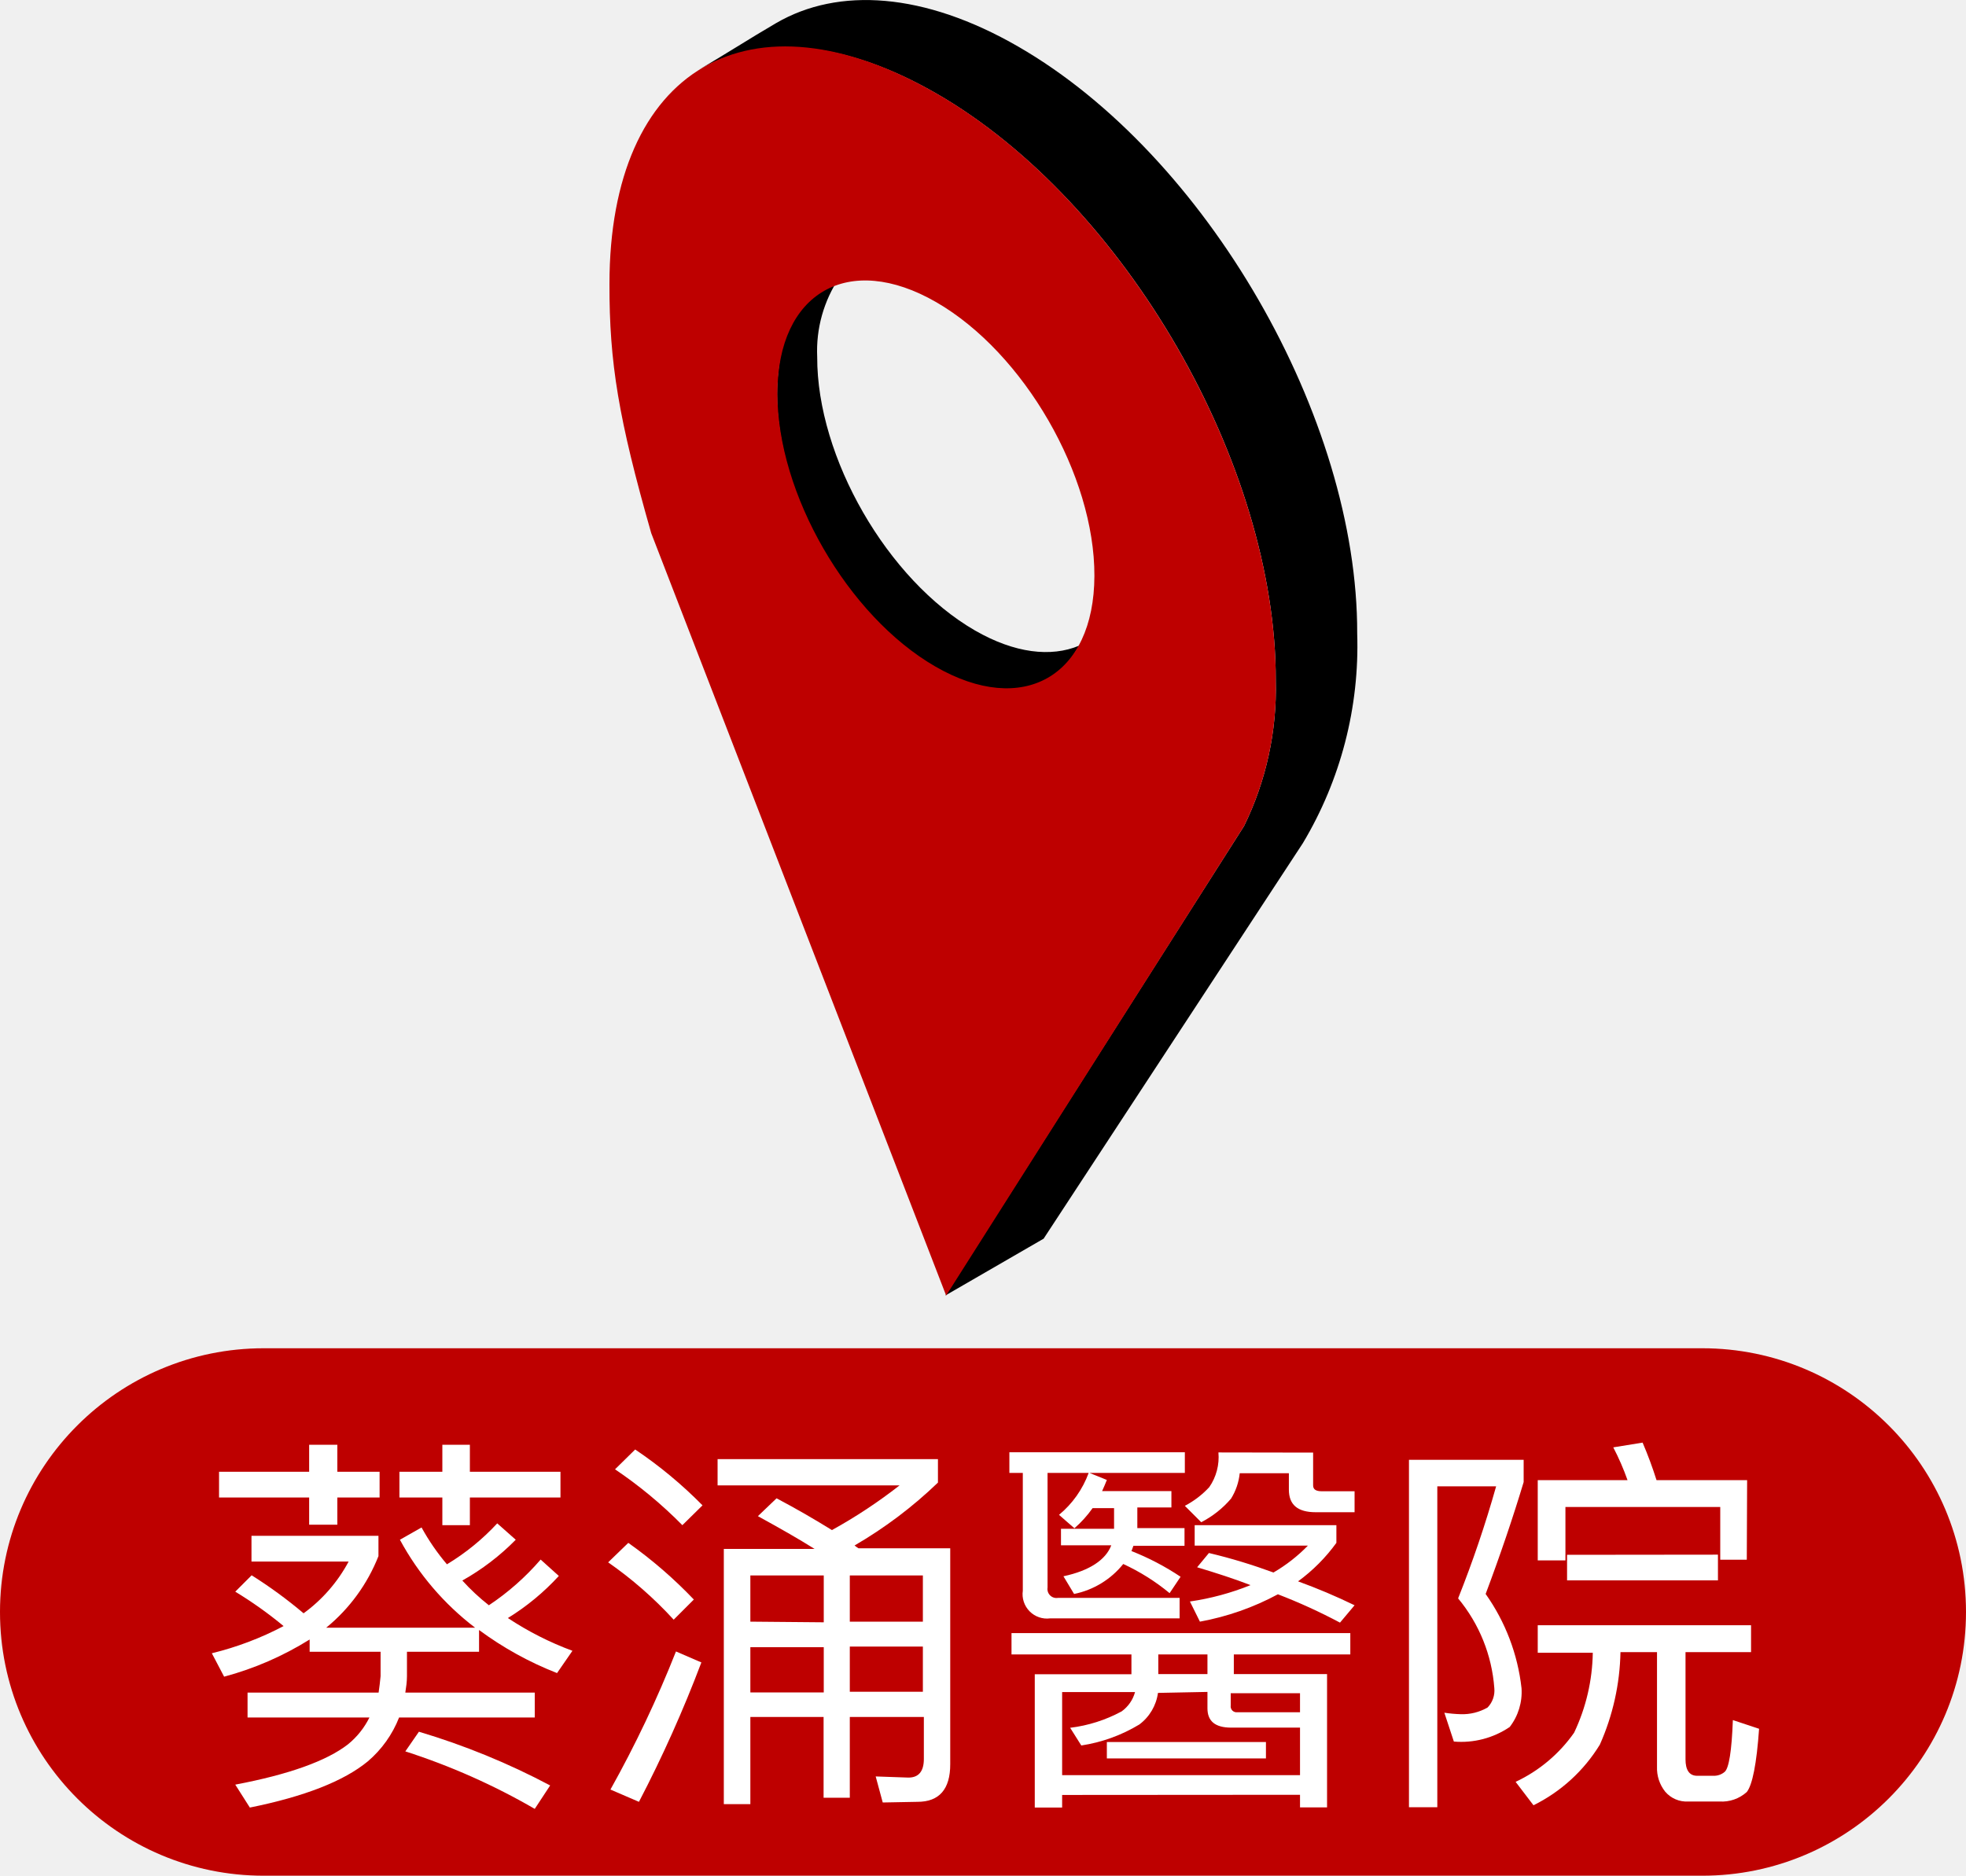
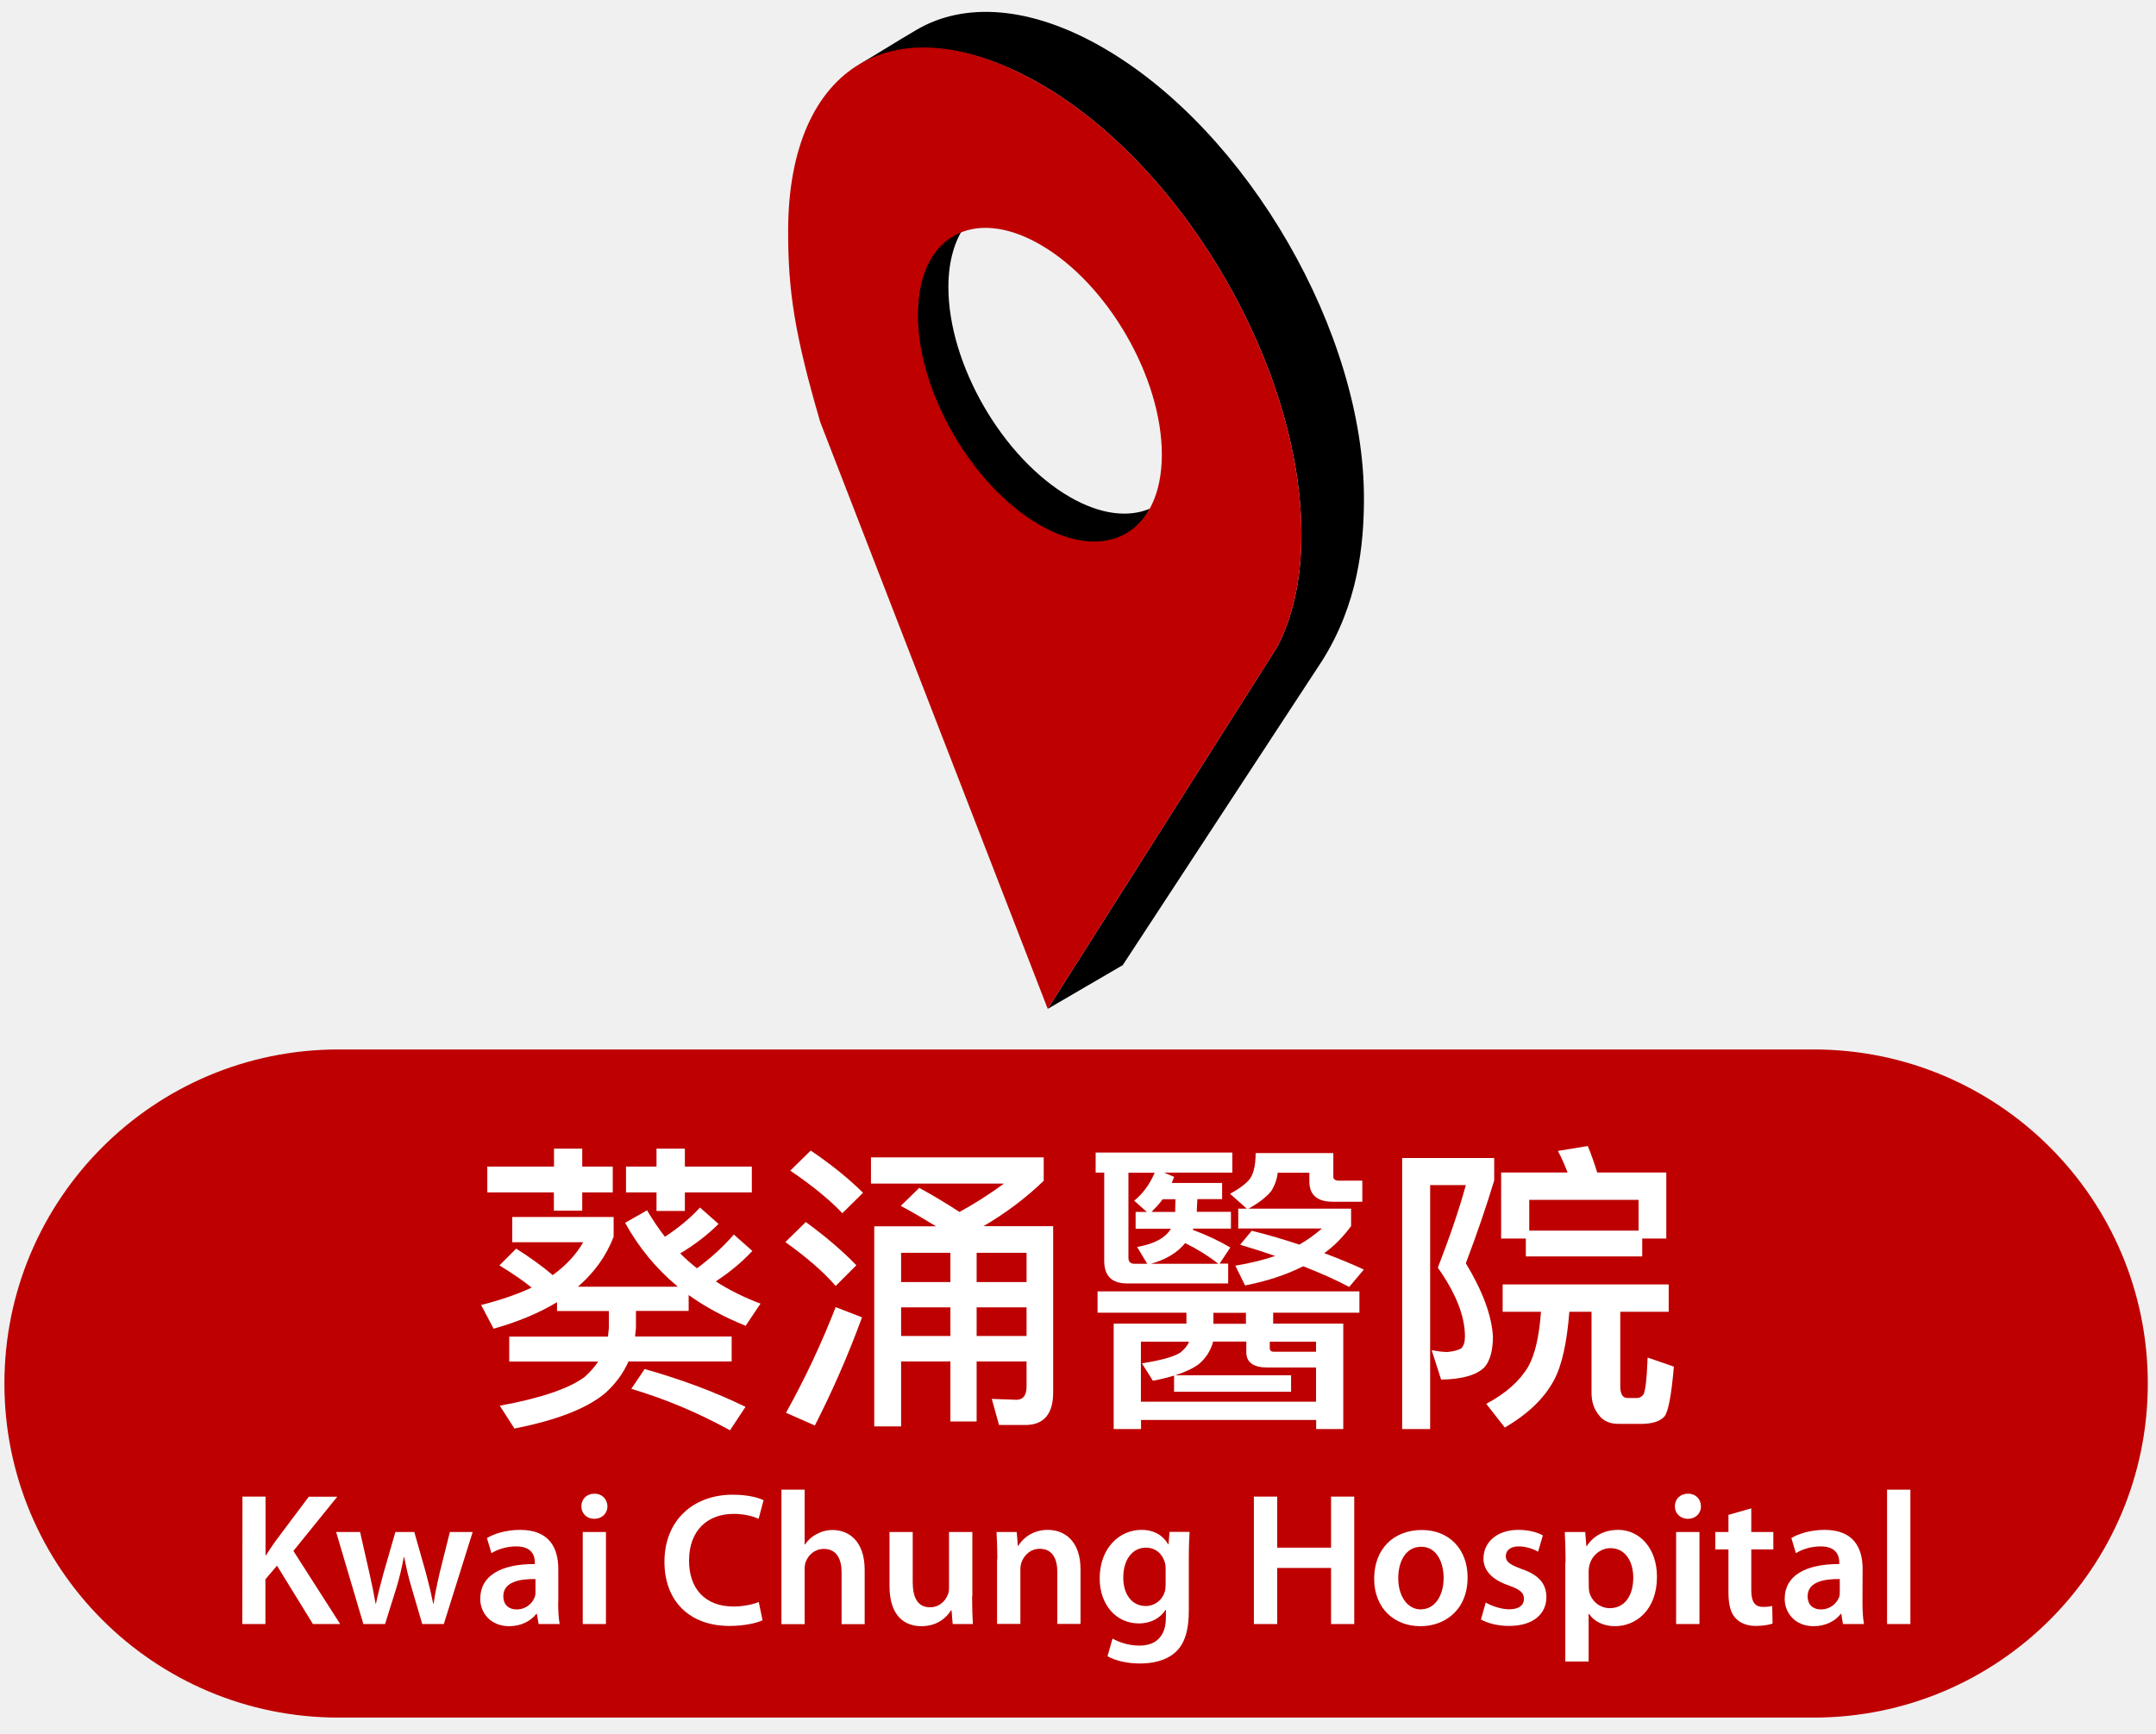
- <svg xmlns="http://www.w3.org/2000/svg" width="120" height="114.51" viewBox="0 0 120 114.51">
-   <g id="Layer_2" data-name="Layer 2">
-     <g id="Pointer">
-       <g>
-         <rect y="82.31" width="120" height="32.2" rx="16.1" style="fill: #be0000" />
-         <g>
-           <path d="M13.68,102.36l-.75-1.43a19.07,19.07,0,0,0,4.38-1.66,24.73,24.73,0,0,0-2.95-2.1l1-1a28.07,28.07,0,0,1,3.17,2.32,9.35,9.35,0,0,0,2.75-3.16H15.35V93.76H23.1V95a10.72,10.72,0,0,1-3.19,4.37H29A16.8,16.8,0,0,1,24.41,94l1.32-.75a13.56,13.56,0,0,0,1.55,2.25A14.1,14.1,0,0,0,30.35,93l1.13,1a14.55,14.55,0,0,1-3.26,2.49A13.19,13.19,0,0,0,29.84,98,15.53,15.53,0,0,0,33,95.21l1.11,1A14.62,14.62,0,0,1,31,98.78a19.21,19.21,0,0,0,3.94,2L34,102.14a20.68,20.68,0,0,1-4.76-2.63v1.33H24.84v1.49c0,.34-.05.68-.1,1h7.9v1.52H24.36a6.75,6.75,0,0,1-1.91,2.68q-2.2,1.81-7.2,2.82l-.89-1.4c3.28-.62,5.58-1.45,6.88-2.46a4.92,4.92,0,0,0,1.31-1.64H15.11v-1.52h8c.05-.34.09-.68.12-1v-1.49H18.9v-.75A19.29,19.29,0,0,1,13.68,102.36ZM20.59,88.2v1.65h2.58v1.57H20.59v1.66H18.87V91.42h-5.5V89.85h5.5V88.2Zm8.09,0v1.65h5.53v1.57H28.68v1.69H27V91.42H24.38V89.85H27V88.2Zm4.9,20.8-.94,1.43a40.4,40.4,0,0,0-7.9-3.51l.83-1.2A43.68,43.68,0,0,1,33.58,109Z" style="fill: #fff" />
-           <path d="M42.35,97.65l-1.23,1.23a24,24,0,0,0-4-3.5l1.23-1.19A27.45,27.45,0,0,1,42.35,97.65Zm.46,3.84A78.21,78.21,0,0,1,39,110l-1.74-.75a69.73,69.73,0,0,0,4-8.43Zm.07-9.59-1.23,1.21a26.85,26.85,0,0,0-4.11-3.41l1.23-1.21A26.67,26.67,0,0,1,42.88,91.9Zm11,18.14-.43-1.59,2,.07c.63,0,.94-.39.94-1.14v-2.56H51.87v4.93h-1.6v-4.93H45.8v5.32H44.18V94.56h5.54c-1-.63-2.15-1.28-3.46-2l1.14-1.09c1.25.66,2.36,1.31,3.38,1.94a31.32,31.32,0,0,0,4.13-2.73H43.8v-1.6H57.25v1.43a26.52,26.52,0,0,1-5.09,3.84,1.66,1.66,0,0,0,.24.17H58v13.19c0,1.52-.67,2.29-2,2.29Zm-3.6-11V96.18H45.8V99Zm0,4.28v-2.76H45.8v2.76ZM51.87,99h4.46V96.18H51.87Zm0,4.28h4.46v-2.76H51.87Z" style="fill: #fff" />
-           <path d="M72.32,88.66v1.26H66.5l1.06.43c-.1.25-.19.46-.29.68H71.5v1H69.42c0,.53,0,1,0,1.26h2.88v1.08H69.18c-.05.12-.07.22-.12.32a15.83,15.83,0,0,1,3,1.57l-.67,1a12.94,12.94,0,0,0-2.83-1.78,5.16,5.16,0,0,1-3,1.83l-.65-1.08c1.59-.34,2.58-1,2.92-1.89H64.76V93.33H68c0-.37,0-.78,0-1.26H66.69a7,7,0,0,1-1.11,1.23l-.94-.82a6,6,0,0,0,1.81-2.56H63.94v7a.55.55,0,0,0,.63.63H72v1.25h-7.9a1.49,1.49,0,0,1-1.67-1.69V89.92h-.82V88.66Zm-7.49,20.92v.77H63.16v-8.14h5.9V101H61.74V99.7H82.42V101H75.31v1.2H81v8.14H79.35v-.77Zm5.85-6.23a2.9,2.9,0,0,1-1.14,1.93A9.65,9.65,0,0,1,66,106.56l-.68-1.08a8.85,8.85,0,0,0,3.14-1,2.14,2.14,0,0,0,.82-1.18H64.83v5.07H79.35v-2.9h-4.2c-1,0-1.45-.41-1.45-1.18v-1Zm6.59,3v1H67.56v-1ZM70.7,101v1.2h3V101Zm9.45-12.32v2c0,.24.16.36.53.36h2v1.28H80.31c-1.11,0-1.64-.46-1.64-1.38v-1h-3a3.63,3.63,0,0,1-.53,1.55,6,6,0,0,1-1.82,1.44l-1-1a5.51,5.51,0,0,0,1.49-1.14,3.22,3.22,0,0,0,.56-2.12ZM77.73,96a9.85,9.85,0,0,0,2.1-1.64H72.92V93.11h8.65v1.08a10.64,10.64,0,0,1-2.34,2.35A36.06,36.06,0,0,1,82.68,98l-.89,1.06A34.17,34.17,0,0,0,78,97.33,16.16,16.16,0,0,1,73.24,99l-.61-1.23a16,16,0,0,0,3.7-1c-1-.39-2.13-.75-3.26-1.09l.72-.87C75.19,95.14,76.5,95.55,77.73,96Zm1.62,7.37H75.12v.75a.36.36,0,0,0,.41.41h3.82Z" style="fill: #fff" />
-           <path d="M93,89.12v1.36c-.66,2.19-1.43,4.46-2.32,6.83a12.31,12.31,0,0,1,2.19,5.75,3.49,3.49,0,0,1-.72,2.37,5.27,5.27,0,0,1-3.41.89l-.58-1.76a8.29,8.29,0,0,0,1,.09,3.07,3.07,0,0,0,1.64-.41,1.49,1.49,0,0,0,.41-1.18A9.69,9.69,0,0,0,89,97.58a69.38,69.38,0,0,0,2.32-6.84H87.73v19.59H86V89.12Zm13.88,10.1v1.64h-4v6.55c0,.63.22,1,.71,1h1a1,1,0,0,0,.68-.24c.26-.22.43-1.28.5-3.16l1.6.53c-.15,2.15-.41,3.43-.75,3.86a2.27,2.27,0,0,1-1.67.58h-1.91a1.71,1.71,0,0,1-1.4-.6,2.3,2.3,0,0,1-.5-1.52v-7H98.91a14.58,14.58,0,0,1-1.26,5.65,9.87,9.87,0,0,1-4.05,3.7l-1.09-1.43a9.06,9.06,0,0,0,3.57-3,11.79,11.79,0,0,0,1.14-4.88H93.86V99.22Zm-.26-4H105V92H95.55v3.26H93.86v-4.9h5.48a15.42,15.42,0,0,0-.87-2l1.79-.29a24.39,24.39,0,0,1,.85,2.29h5.53Zm-1.76-.31v1.57H95.65V94.92Z" style="fill: #fff" />
-         </g>
-         <g>
-           <path d="M59.51,38.49c-5.34-3.08-9.65-10.56-9.63-16.7a8.06,8.06,0,0,1,1.36-4.86c-2.36.72-3.8,3.36-3.81,7.17,0,6.14,4.3,13.62,9.64,16.7,3.89,2.25,7.25,1.53,8.79-1.38C64.16,40.13,61.94,39.89,59.51,38.49Z" />
-           <path d="M57.19,5.73C51.42,2.4,46.38,2.09,42.61,4.28c1.58-.91,3.13-1.92,4.78-2.88,3.78-2.19,9-1.88,14.77,1.45C73.62,9.46,82.88,25.5,82.84,38.67a23.45,23.45,0,0,1-3.32,12.81L63.7,75.62l-6,3.47L75.94,50.42a19.06,19.06,0,0,0,1.93-8.87C77.91,28.39,68.65,12.35,57.19,5.73Z" />
-         </g>
-         <path d="M77.87,41.55a19.06,19.06,0,0,1-1.93,8.87L57.75,79.09l-18-46.54c-2-7-2.56-10.41-2.55-15.21,0-13.17,8.57-18.22,20-11.61S77.91,28.39,77.87,41.55Zm-20.78-.86c5.35,3.09,9.69.61,9.71-5.53s-4.3-13.62-9.65-16.71-9.68-.6-9.7,5.54,4.3,13.62,9.64,16.7h0" style="fill: #be0000" />
-       </g>
-     </g>
+ <svg xmlns="http://www.w3.org/2000/svg" version="1.1" id="Layer_1" x="0px" y="0px" width="171" height="137.52" viewBox="0 0 171 137.52" style="enable-background:new 0 0 171 137.52;" xml:space="preserve">
+   <style type="text/css">
+ 	.st0{fill:#BE0000;}
+ 	.st1{fill:#FFFFFF;}
+ </style>
+   <path class="st0" d="M143.85,136.25h-117c-14.64,0-26.5-11.86-26.5-26.5l0,0c0-14.64,11.86-26.5,26.5-26.5h117  c14.64,0,26.5,11.86,26.5,26.5l0,0C170.35,124.38,158.49,136.25,143.85,136.25z" />
+   <g>
+     <path class="st1" d="M39.15,105.4l-0.99-1.88c1.55-0.39,2.87-0.85,4.01-1.38c-0.72-0.58-1.57-1.16-2.56-1.76l1.33-1.33   c1.11,0.7,2.08,1.4,2.9,2.1c1.06-0.77,1.86-1.64,2.42-2.61h-5.63v-2h8.04v1.57c-0.6,1.55-1.55,2.85-2.83,3.96h7.92   c-1.74-1.45-3.12-3.14-4.18-5.07l1.74-0.99c0.43,0.72,0.89,1.43,1.42,2.1c1.06-0.7,2-1.47,2.78-2.32l1.47,1.3   c-0.87,0.87-1.88,1.64-3.04,2.34c0.43,0.43,0.87,0.82,1.33,1.18c1.11-0.82,2.1-1.72,2.92-2.68l1.47,1.3   c-0.82,0.89-1.79,1.69-2.9,2.42c1.06,0.68,2.25,1.28,3.55,1.76l-1.18,1.76c-1.69-0.68-3.21-1.5-4.52-2.44v1.26h-4.18v1.35   l-0.07,0.68h7.66V108h-8.18c-0.43,0.97-1.06,1.81-1.88,2.54c-1.47,1.21-3.86,2.13-7.17,2.78l-1.16-1.81   c3.29-0.6,5.53-1.38,6.74-2.29c0.43-0.39,0.77-0.77,1.06-1.21h-7.05v-1.98h7.83l0.07-0.68V104h-4.11v-0.7   C42.75,104.16,41.08,104.86,39.15,105.4z M46.18,91.12v1.42h2.42v2.05h-2.42v1.45h-2.25v-1.45h-5.28v-2.05h5.29v-1.42H46.18z    M54.32,91.12v1.42h5.31v2.05h-5.31v1.47h-2.25v-1.47h-2.42v-2.05h2.42v-1.42H54.32z M59.13,111.6l-1.23,1.86   c-2.54-1.4-5.15-2.49-7.83-3.29l1.06-1.57C54.06,109.43,56.71,110.42,59.13,111.6z" />
+     <path class="st1" d="M67.92,100.37l-1.64,1.64c-0.94-1.09-2.27-2.25-3.99-3.48l1.62-1.59C65.5,98.1,66.83,99.24,67.92,100.37z    M68.37,104.5c-1.11,3.04-2.37,5.89-3.74,8.58l-2.29-1.01c1.52-2.73,2.83-5.53,3.94-8.38L68.37,104.5z M68.45,94.62l-1.64,1.62   c-0.99-1.06-2.37-2.17-4.13-3.38l1.62-1.59C65.94,92.38,67.31,93.49,68.45,94.62z M79.24,113.05l-0.58-2.08l1.96,0.07   c0.53,0,0.8-0.36,0.8-1.06V108h-3.96v4.76h-2.08V108h-3.91v5.15h-2.13V97.28h4.9c-0.87-0.53-1.79-1.09-2.8-1.62l1.47-1.43   c1.16,0.63,2.22,1.28,3.19,1.91c1.16-0.63,2.34-1.38,3.53-2.25H69.08v-2.08h13.7v1.86C81.4,95,79.81,96.21,78,97.27h5.53v13.19   c0,1.71-0.75,2.58-2.2,2.58h-2.09V113.05z M75.38,101.7v-2.32h-3.91v2.32H75.38z M75.38,105.98v-2.27h-3.91v2.27H75.38z    M77.46,101.7h3.96v-2.32h-3.96V101.7z M77.46,105.98h3.96v-2.27h-3.96V105.98z" />
+     <path class="st1" d="M97.74,91.43v1.59h-5.41l0.8,0.34c-0.07,0.17-0.15,0.34-0.19,0.48h3.99v1.28h-1.96   c-0.02,0.41-0.05,0.75-0.05,1.01h2.71v1.33h-3c-0.02,0.05-0.02,0.07-0.02,0.1c1.09,0.41,2.08,0.87,2.97,1.4l-0.85,1.28h0.68v1.57   h-8.02c-1.21,0-1.81-0.6-1.81-1.79v-7H86.9v-1.59H97.74z M90.5,112.64v0.72h-2.17V105h5.77v-0.87h-7.05v-1.69h20.77v1.69h-6.84V105   h5.56v8.36h-2.15v-0.72H90.5z M89.96,95.25c0.7-0.58,1.23-1.3,1.62-2.22H89.5v6.74c0,0.31,0.15,0.48,0.48,0.48h1.01l-0.8-1.33   c1.35-0.24,2.25-0.72,2.68-1.45h-2.8v-1.33h0.89L89.96,95.25z M91.44,109.53l-0.87-1.38c1.5-0.24,2.51-0.51,3.04-0.85   c0.34-0.27,0.58-0.56,0.7-0.87h-3.82v4.76h13.89v-2.71h-3.86c-1.11,0-1.67-0.41-1.67-1.21v-0.85h-2.63   c-0.19,0.72-0.58,1.33-1.16,1.81c-0.48,0.34-1.09,0.63-1.86,0.87h9.2v1.3h-9.28v-1.28C92.62,109.28,92.07,109.41,91.44,109.53z    M91.29,100.25h5.34c-0.87-0.68-1.76-1.21-2.63-1.64C93.39,99.36,92.5,99.91,91.29,100.25z M93.23,95.13h-1.01   c-0.29,0.39-0.6,0.72-0.89,1.01h1.88C93.2,95.83,93.23,95.49,93.23,95.13z M96.24,104.14v0.87h2.58v-0.87H96.24z M103.06,98.73   c0.68-0.39,1.26-0.82,1.79-1.28h-6.64v-1.57h0.68l-1.33-1.18c0.63-0.34,1.11-0.68,1.47-1.06c0.36-0.39,0.56-1.11,0.56-2.17h6.16   v1.88c0,0.19,0.15,0.31,0.46,0.31h1.84v1.67h-2.34c-1.26,0-1.86-0.56-1.86-1.62v-0.68h-2.51c-0.05,0.48-0.22,0.97-0.51,1.45   c-0.34,0.43-0.94,0.92-1.81,1.4h8.14v1.38c-0.6,0.82-1.3,1.55-2.13,2.15c1.11,0.41,2.17,0.85,3.14,1.3l-1.16,1.38   c-1.09-0.58-2.29-1.11-3.65-1.64c-1.35,0.68-2.87,1.18-4.61,1.52l-0.77-1.57c1.16-0.19,2.2-0.44,3.16-0.77   c-0.89-0.31-1.81-0.6-2.78-0.89l0.92-1.11C100.62,97.96,101.87,98.34,103.06,98.73z M104.38,106.43h-3.67v0.51   c0,0.19,0.1,0.29,0.34,0.29h3.33V106.43z" />
+     <path class="st1" d="M118.51,91.85v1.79c-0.63,2.08-1.38,4.28-2.25,6.57c1.33,2.2,2.05,4.13,2.15,5.8c0,1.14-0.24,1.96-0.68,2.46   c-0.65,0.63-1.79,0.94-3.43,0.97l-0.75-2.34c0.48,0.1,0.92,0.15,1.26,0.15c0.53-0.05,0.92-0.17,1.11-0.31   c0.17-0.19,0.27-0.48,0.27-0.92c0-1.62-0.72-3.43-2.15-5.46c0.94-2.42,1.69-4.61,2.22-6.55h-2.83v19.35h-2.22v-21.5h7.3V91.85z    M132.35,101.89v2.17h-3.84v5.92c0,0.6,0.19,0.92,0.58,0.92h0.75c0.19,0,0.36-0.1,0.48-0.24c0.17-0.19,0.29-1.18,0.36-2.97   l2.08,0.72c-0.19,2.22-0.43,3.55-0.75,3.96c-0.34,0.36-0.89,0.56-1.72,0.58h-1.93c-0.7,0-1.21-0.24-1.55-0.7   c-0.39-0.48-0.58-1.06-0.58-1.74v-6.45h-1.76c-0.19,2.42-0.58,4.23-1.21,5.41c-0.77,1.45-2.08,2.71-3.91,3.77l-1.47-1.88   c1.55-0.82,2.66-1.81,3.33-2.95c0.53-0.94,0.87-2.39,1.01-4.35h-3.04v-2.17C119.18,101.89,132.35,101.89,132.35,101.89z    M132.16,98.25h-1.91v1.42h-9.23v-1.42h-1.96v-5.24h5.27c-0.24-0.63-0.48-1.18-0.77-1.71l2.37-0.39c0.27,0.63,0.51,1.33,0.75,2.1   h5.48V98.25z M129.96,97.62v-2.44h-8.67v2.44H129.96z" />
+     <path class="st1" d="M19.23,118.72h1.83v4.65h0.04c0.24-0.39,0.5-0.75,0.73-1.09l2.66-3.55h2.26l-3.48,4.3l3.71,5.8h-2.16   l-2.85-4.63l-0.92,1.08v3.55h-1.83L19.23,118.72L19.23,118.72z" />
+     <path class="st1" d="M28.56,121.53l0.75,3.31c0.18,0.78,0.34,1.57,0.48,2.37h0.03c0.15-0.78,0.39-1.6,0.58-2.35l0.96-3.33h1.5   l0.92,3.24c0.23,0.85,0.42,1.65,0.58,2.44h0.03c0.11-0.79,0.29-1.59,0.48-2.44l0.81-3.24h1.81l-2.29,7.3h-1.71l-0.87-2.97   c-0.23-0.77-0.39-1.46-0.56-2.34h-0.03c-0.17,0.9-0.35,1.62-0.56,2.34l-0.93,2.97h-1.72l-2.16-7.3H28.56z" />
+     <path class="st1" d="M44.27,127.08c0,0.66,0.03,1.3,0.12,1.75h-1.67l-0.14-0.81h-0.04c-0.44,0.57-1.2,0.98-2.16,0.98   c-1.47,0-2.29-1.06-2.29-2.17c0-1.83,1.63-2.77,4.33-2.76v-0.13c0-0.48-0.19-1.27-1.48-1.27c-0.72,0-1.47,0.22-1.96,0.54l-0.36-1.2   c0.54-0.33,1.48-0.65,2.64-0.65c2.34,0,3.02,1.48,3.02,3.09v2.63H44.27z M42.47,125.26c-1.31-0.02-2.55,0.25-2.55,1.36   c0,0.72,0.47,1.05,1.05,1.05c0.75,0,1.27-0.48,1.45-1.01c0.05-0.13,0.05-0.27,0.05-0.4V125.26z" />
+     <path class="st1" d="M47.13,120.48c-0.62,0-1.02-0.45-1.02-0.99c0-0.57,0.42-1,1.03-1c0.63,0,1.02,0.44,1.04,1   C48.18,120.03,47.77,120.48,47.13,120.48L47.13,120.48z M46.22,128.83v-7.3h1.84v7.3H46.22z" />
+     <path class="st1" d="M60.48,128.53c-0.44,0.21-1.4,0.45-2.62,0.45c-3.21,0-5.16-2.01-5.16-5.08c0-3.33,2.32-5.33,5.41-5.33   c1.22,0,2.07,0.24,2.45,0.44l-0.39,1.47c-0.48-0.21-1.15-0.39-1.98-0.39c-2.05,0-3.54,1.29-3.54,3.72c0,2.22,1.29,3.63,3.52,3.63   c0.73,0,1.52-0.15,2.01-0.36L60.48,128.53z" />
+     <path class="st1" d="M61.98,118.17h1.84v4.35h0.03c0.22-0.34,0.54-0.63,0.91-0.82c0.38-0.21,0.81-0.33,1.27-0.33   c1.25,0,2.55,0.83,2.55,3.17v4.3h-1.83v-4.11c0-1.05-0.39-1.86-1.41-1.86c-0.72,0-1.23,0.48-1.44,1.04   c-0.06,0.16-0.08,0.36-0.08,0.55v4.38h-1.84C61.98,128.84,61.98,118.17,61.98,118.17z" />
+     <path class="st1" d="M77.1,126.64c0,0.87,0.03,1.59,0.06,2.19h-1.6l-0.09-1.09h-0.04c-0.31,0.51-1.04,1.26-2.35,1.26   s-2.53-0.79-2.53-3.18v-4.29h1.84v3.97c0,1.22,0.39,2,1.37,2c0.75,0,1.23-0.51,1.41-0.99c0.08-0.15,0.1-0.36,0.1-0.57v-4.41h1.85   v5.11H77.1z" />
+     <path class="st1" d="M79.1,123.7c0-0.84-0.03-1.54-0.06-2.17h1.6l0.09,1.09h0.04c0.33-0.57,1.12-1.26,2.34-1.26   c1.27,0,2.59,0.83,2.59,3.13v4.33h-1.84v-4.12c0-1.05-0.39-1.84-1.4-1.84c-0.73,0-1.25,0.52-1.44,1.08   c-0.06,0.15-0.09,0.38-0.09,0.58v4.3h-1.85v-5.12H79.1z" />
+     <path class="st1" d="M94.29,127.77c0,1.53-0.31,2.62-1.08,3.31c-0.75,0.67-1.81,0.88-2.82,0.88c-0.93,0-1.92-0.21-2.55-0.58   l0.4-1.4c0.46,0.27,1.25,0.56,2.13,0.56c1.2,0,2.1-0.63,2.1-2.21v-0.63h-0.02c-0.42,0.65-1.15,1.08-2.13,1.08   c-1.81,0-3.1-1.5-3.1-3.57c0-2.4,1.56-3.85,3.31-3.85c1.12,0,1.77,0.54,2.12,1.14h0.03l0.08-0.98h1.59   c-0.03,0.5-0.06,1.09-0.06,2.1V127.77z M92.45,124.45c0-0.18-0.01-0.34-0.06-0.5c-0.19-0.67-0.72-1.18-1.5-1.18   c-1.04,0-1.8,0.9-1.8,2.38c0,1.25,0.63,2.25,1.79,2.25c0.69,0,1.29-0.45,1.5-1.12c0.06-0.18,0.07-0.44,0.07-0.65V124.45z" />
+     <path class="st1" d="M101.3,118.72v4.05h4.27v-4.05h1.84v10.11h-1.84v-4.45h-4.27v4.45h-1.85v-10.11H101.3z" />
+     <path class="st1" d="M112.65,129c-2.05,0-3.66-1.41-3.66-3.76c0-2.4,1.57-3.87,3.78-3.87c2.17,0,3.63,1.53,3.63,3.75   c0,2.68-1.89,3.88-3.73,3.88H112.65z M112.71,127.66c1.05,0,1.79-1.02,1.79-2.5c0-1.14-0.51-2.46-1.77-2.46   c-1.31,0-1.83,1.27-1.83,2.49c0,1.41,0.71,2.48,1.8,2.48h0.01V127.66z" />
+     <path class="st1" d="M117.84,127.12c0.4,0.25,1.2,0.54,1.86,0.54c0.81,0,1.17-0.35,1.17-0.83c0-0.49-0.3-0.73-1.2-1.06   c-1.42-0.48-2.01-1.26-2.01-2.13c0-1.29,1.06-2.28,2.76-2.28c0.81,0,1.52,0.19,1.95,0.44l-0.38,1.29c-0.3-0.18-0.9-0.42-1.54-0.42   c-0.66,0-1.02,0.33-1.02,0.78c0,0.46,0.34,0.67,1.27,1.02c1.33,0.46,1.94,1.14,1.95,2.22c0,1.33-1.03,2.29-2.97,2.29   c-0.88,0-1.68-0.21-2.22-0.51L117.84,127.12z" />
+     <path class="st1" d="M124.17,123.96c0-0.96-0.03-1.74-0.06-2.43h1.62l0.09,1.12h0.03c0.54-0.83,1.4-1.29,2.5-1.29   c1.68,0,3.07,1.44,3.07,3.72c0,2.64-1.67,3.92-3.33,3.92c-0.92,0-1.68-0.39-2.06-0.98H126v3.78h-1.85v-7.84H124.17z M126.01,125.77   c0,0.18,0.01,0.35,0.04,0.51c0.19,0.75,0.84,1.29,1.63,1.29c1.17,0,1.86-0.98,1.86-2.42c0-1.29-0.63-2.34-1.81-2.34   c-0.76,0-1.47,0.55-1.67,1.36c-0.03,0.15-0.06,0.31-0.06,0.46L126.01,125.77L126.01,125.77z" />
+     <path class="st1" d="M133.86,120.48c-0.61,0-1.02-0.45-1.02-0.99c0-0.57,0.42-1,1.04-1c0.63,0,1.02,0.44,1.03,1   c0,0.54-0.4,0.99-1.03,0.99H133.86z M132.94,128.83v-7.3h1.85v7.3H132.94z" />
+     <path class="st1" d="M138.9,119.65v1.88h1.75v1.38h-1.75v3.21c0,0.9,0.24,1.35,0.94,1.35c0.33,0,0.51-0.02,0.72-0.08l0.03,1.4   c-0.27,0.1-0.77,0.19-1.33,0.19c-0.69,0-1.25-0.23-1.59-0.6c-0.41-0.42-0.58-1.09-0.58-2.05v-3.42h-1.04v-1.38h1.04v-1.36   L138.9,119.65z" />
+     <path class="st1" d="M147.72,127.08c0,0.66,0.03,1.3,0.12,1.75h-1.67l-0.13-0.81H146c-0.44,0.57-1.2,0.98-2.16,0.98   c-1.47,0-2.29-1.06-2.29-2.17c0-1.83,1.64-2.77,4.33-2.76v-0.13c0-0.48-0.19-1.27-1.48-1.27c-0.72,0-1.47,0.22-1.96,0.54l-0.36-1.2   c0.54-0.33,1.49-0.65,2.64-0.65c2.34,0,3.01,1.48,3.01,3.09L147.72,127.08L147.72,127.08z M145.92,125.26   c-1.3-0.02-2.55,0.25-2.55,1.36c0,0.72,0.46,1.05,1.05,1.05c0.75,0,1.27-0.48,1.46-1.01c0.04-0.13,0.04-0.27,0.04-0.4V125.26z" />
+     <path class="st1" d="M149.67,118.17h1.85v10.66h-1.85V118.17z" />
  </g>
+   <g>
+     <path d="M84.86,39.43c-5.34-3.08-9.66-10.56-9.64-16.7c0.01-2.06,0.51-3.7,1.36-4.86c-2.36,0.73-3.79,3.37-3.81,7.17   c-0.02,6.14,4.3,13.62,9.64,16.7c3.89,2.25,7.24,1.53,8.79-1.39C89.51,41.07,87.29,40.83,84.86,39.43z" />
+     <path d="M82.54,6.67c-5.77-3.33-10.81-3.64-14.58-1.45c1.58-0.92,3.13-1.92,4.78-2.88c3.77-2.19,9-1.88,14.76,1.45   c11.46,6.62,20.72,22.65,20.68,35.82c-0.01,3.56-0.45,8.26-3.32,12.81L89.05,76.56l-5.95,3.47l18.18-28.67   c1.23-2.33,1.93-5.31,1.94-8.87C103.26,29.33,94,13.29,82.54,6.67z" />
+   </g>
+   <path class="st0" d="M103.22,42.49c-0.01,3.56-0.71,6.54-1.94,8.87L83.1,80.03L65.06,33.49c-2.04-6.99-2.56-10.41-2.55-15.22  C62.54,5.1,71.08,0.05,82.54,6.67C94,13.29,103.26,29.33,103.22,42.49z M82.44,41.63c5.34,3.09,9.69,0.61,9.71-5.53  c0.02-6.14-4.3-13.62-9.65-16.7c-5.34-3.08-9.68-0.61-9.7,5.54C72.78,31.07,77.1,38.55,82.44,41.63L82.44,41.63" />
</svg>
